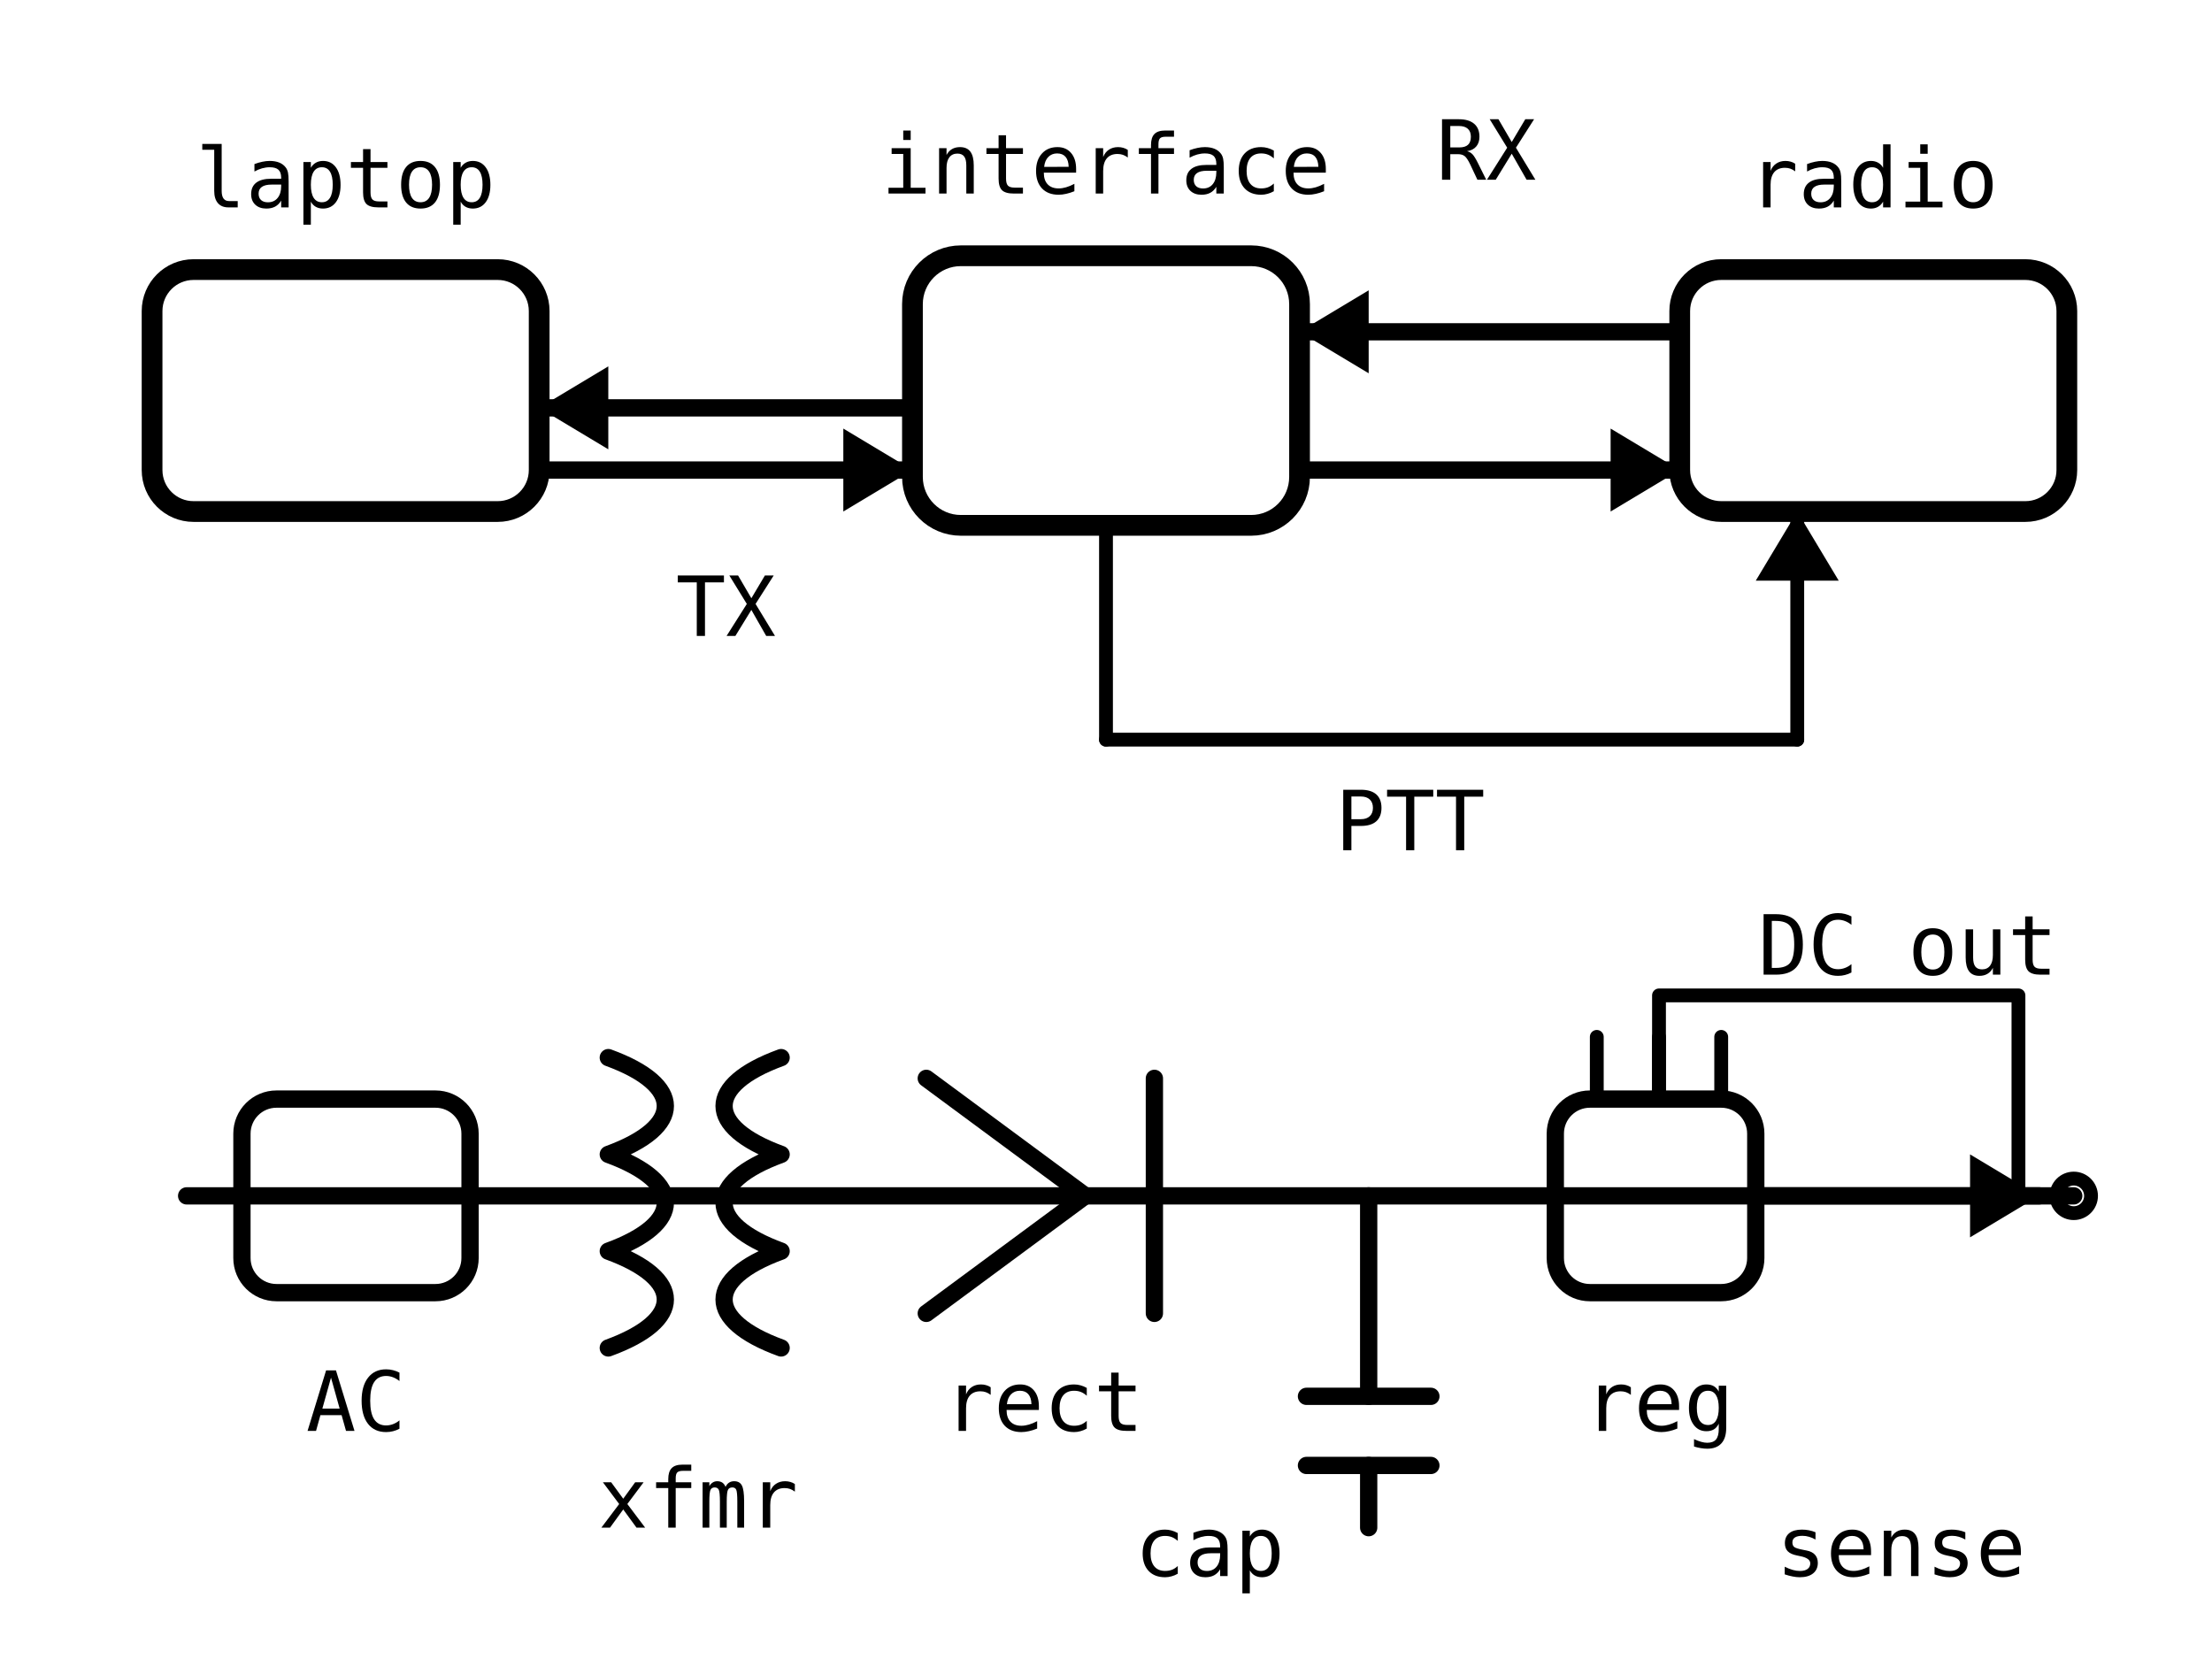
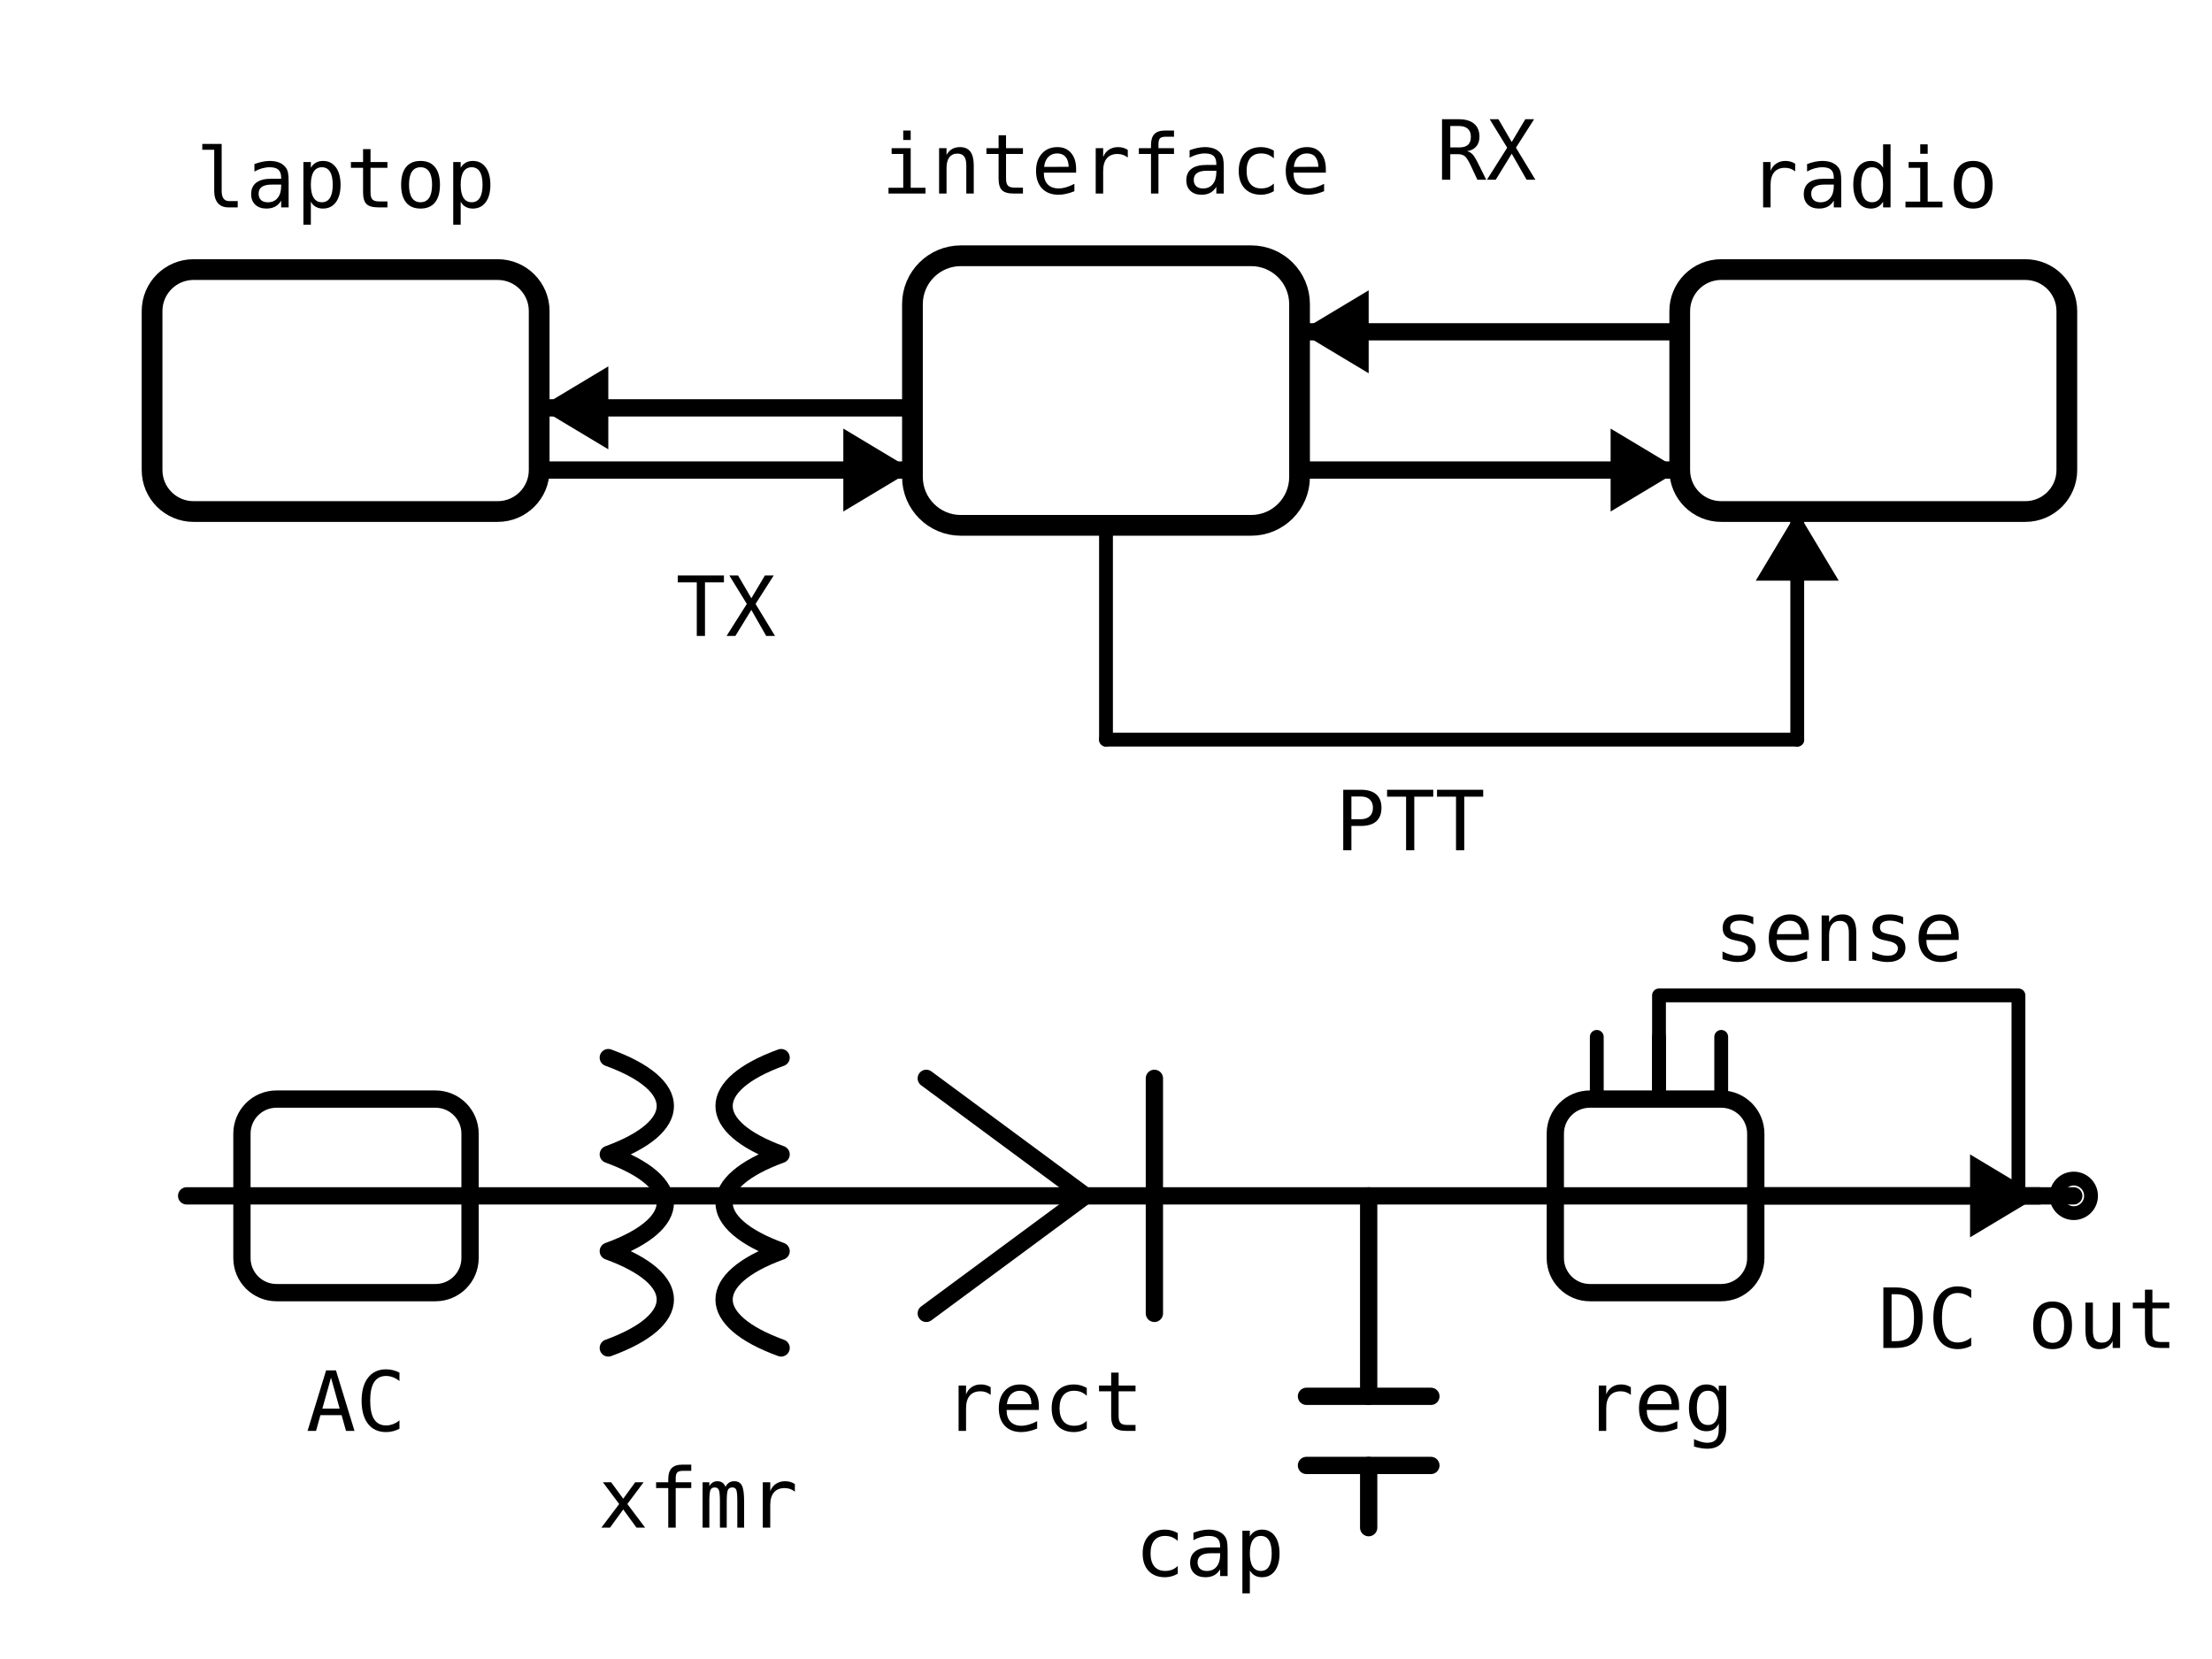
<svg xmlns="http://www.w3.org/2000/svg" id="digital-interface-linear-supply" viewBox="0 0 640 480" role="img">
  <g fill="none" stroke="currentColor" stroke-linecap="round" stroke-linejoin="round">
    <rect x="44" y="78" width="112" height="70" rx="12" ry="12" stroke-width="6" />
    <rect x="264" y="74" width="112" height="78" rx="14" ry="14" stroke-width="6" />
    <rect x="486" y="78" width="112" height="70" rx="12" ry="12" stroke-width="6" />
    <line x1="486" y1="96" x2="376" y2="96" stroke-width="5" />
    <polygon points="376,96 396,84 396,108" fill="currentColor" stroke="none" />
    <line x1="264" y1="118" x2="156" y2="118" stroke-width="5" />
    <polygon points="156,118 176,106 176,130" fill="currentColor" stroke="none" />
    <line x1="156" y1="136" x2="264" y2="136" stroke-width="5" />
    <polygon points="264,136 244,124 244,148" fill="currentColor" stroke="none" />
    <line x1="376" y1="136" x2="486" y2="136" stroke-width="5" />
    <polygon points="486,136 466,124 466,148" fill="currentColor" stroke="none" />
    <line x1="320" y1="152" x2="320" y2="214" stroke-width="4" />
    <line x1="320" y1="214" x2="520" y2="214" stroke-width="4" />
    <line x1="520" y1="214" x2="520" y2="148" stroke-width="4" />
    <polygon points="520,148 508,168 532,168" fill="currentColor" stroke="none" />
    <line x1="54" y1="346" x2="590" y2="346" stroke-width="5" />
    <polygon points="590,346 570,334 570,358" fill="currentColor" stroke="none" />
    <rect x="70" y="318" width="66" height="56" rx="10" ry="10" stroke-width="5" />
    <path d="M176 306 C198 314 198 326 176 334 C198 342 198 354 176 362 C198 370 198 382 176 390" stroke-width="5" />
    <path d="M226 306 C204 314 204 326 226 334 C204 342 204 354 226 362 C204 370 204 382 226 390" stroke-width="5" />
    <line x1="268" y1="312" x2="314" y2="346" stroke-width="5" />
    <line x1="268" y1="380" x2="314" y2="346" stroke-width="5" />
    <line x1="334" y1="312" x2="334" y2="380" stroke-width="5" />
    <line x1="396" y1="346" x2="396" y2="404" stroke-width="5" />
    <line x1="378" y1="404" x2="414" y2="404" stroke-width="5" />
    <line x1="378" y1="424" x2="414" y2="424" stroke-width="5" />
    <line x1="396" y1="424" x2="396" y2="442" stroke-width="5" />
    <rect x="450" y="318" width="58" height="56" rx="10" ry="10" stroke-width="5" />
    <line x1="462" y1="318" x2="462" y2="300" stroke-width="4" />
    <line x1="480" y1="318" x2="480" y2="300" stroke-width="4" />
    <line x1="498" y1="318" x2="498" y2="300" stroke-width="4" />
    <line x1="508" y1="346" x2="600" y2="346" stroke-width="5" />
    <circle cx="600" cy="346" r="5" stroke-width="4" />
    <path d="M600 346 L584 346 L584 288 L480 288 L480 318" stroke-width="4" />
  </g>
  <g fill="currentColor" font-family="ui-monospace, SFMono-Regular, Menlo, Consolas, monospace" text-anchor="middle">
    <text x="100" y="60" font-size="24">laptop</text>
    <text x="320" y="56" font-size="24">interface</text>
    <text x="542" y="60" font-size="24">radio</text>
    <text x="430" y="52" font-size="24">RX</text>
    <text x="210" y="184" font-size="24">TX</text>
    <text x="408" y="246" font-size="24">PTT</text>
    <text x="103" y="414" font-size="24">AC</text>
    <text x="202" y="442" font-size="24">xfmr</text>
    <text x="302" y="414" font-size="24">rect</text>
    <text x="350" y="456" font-size="24">cap</text>
    <text x="480" y="414" font-size="24">reg</text>
-     <text x="552" y="282" font-size="24">DC out</text>
-     <text x="550" y="456" font-size="24">sense</text>
+     <text x="630" y="390" font-size="24" text-anchor="end">DC out</text>
+     <text x="532" y="278" font-size="24">sense</text>
  </g>
</svg>
